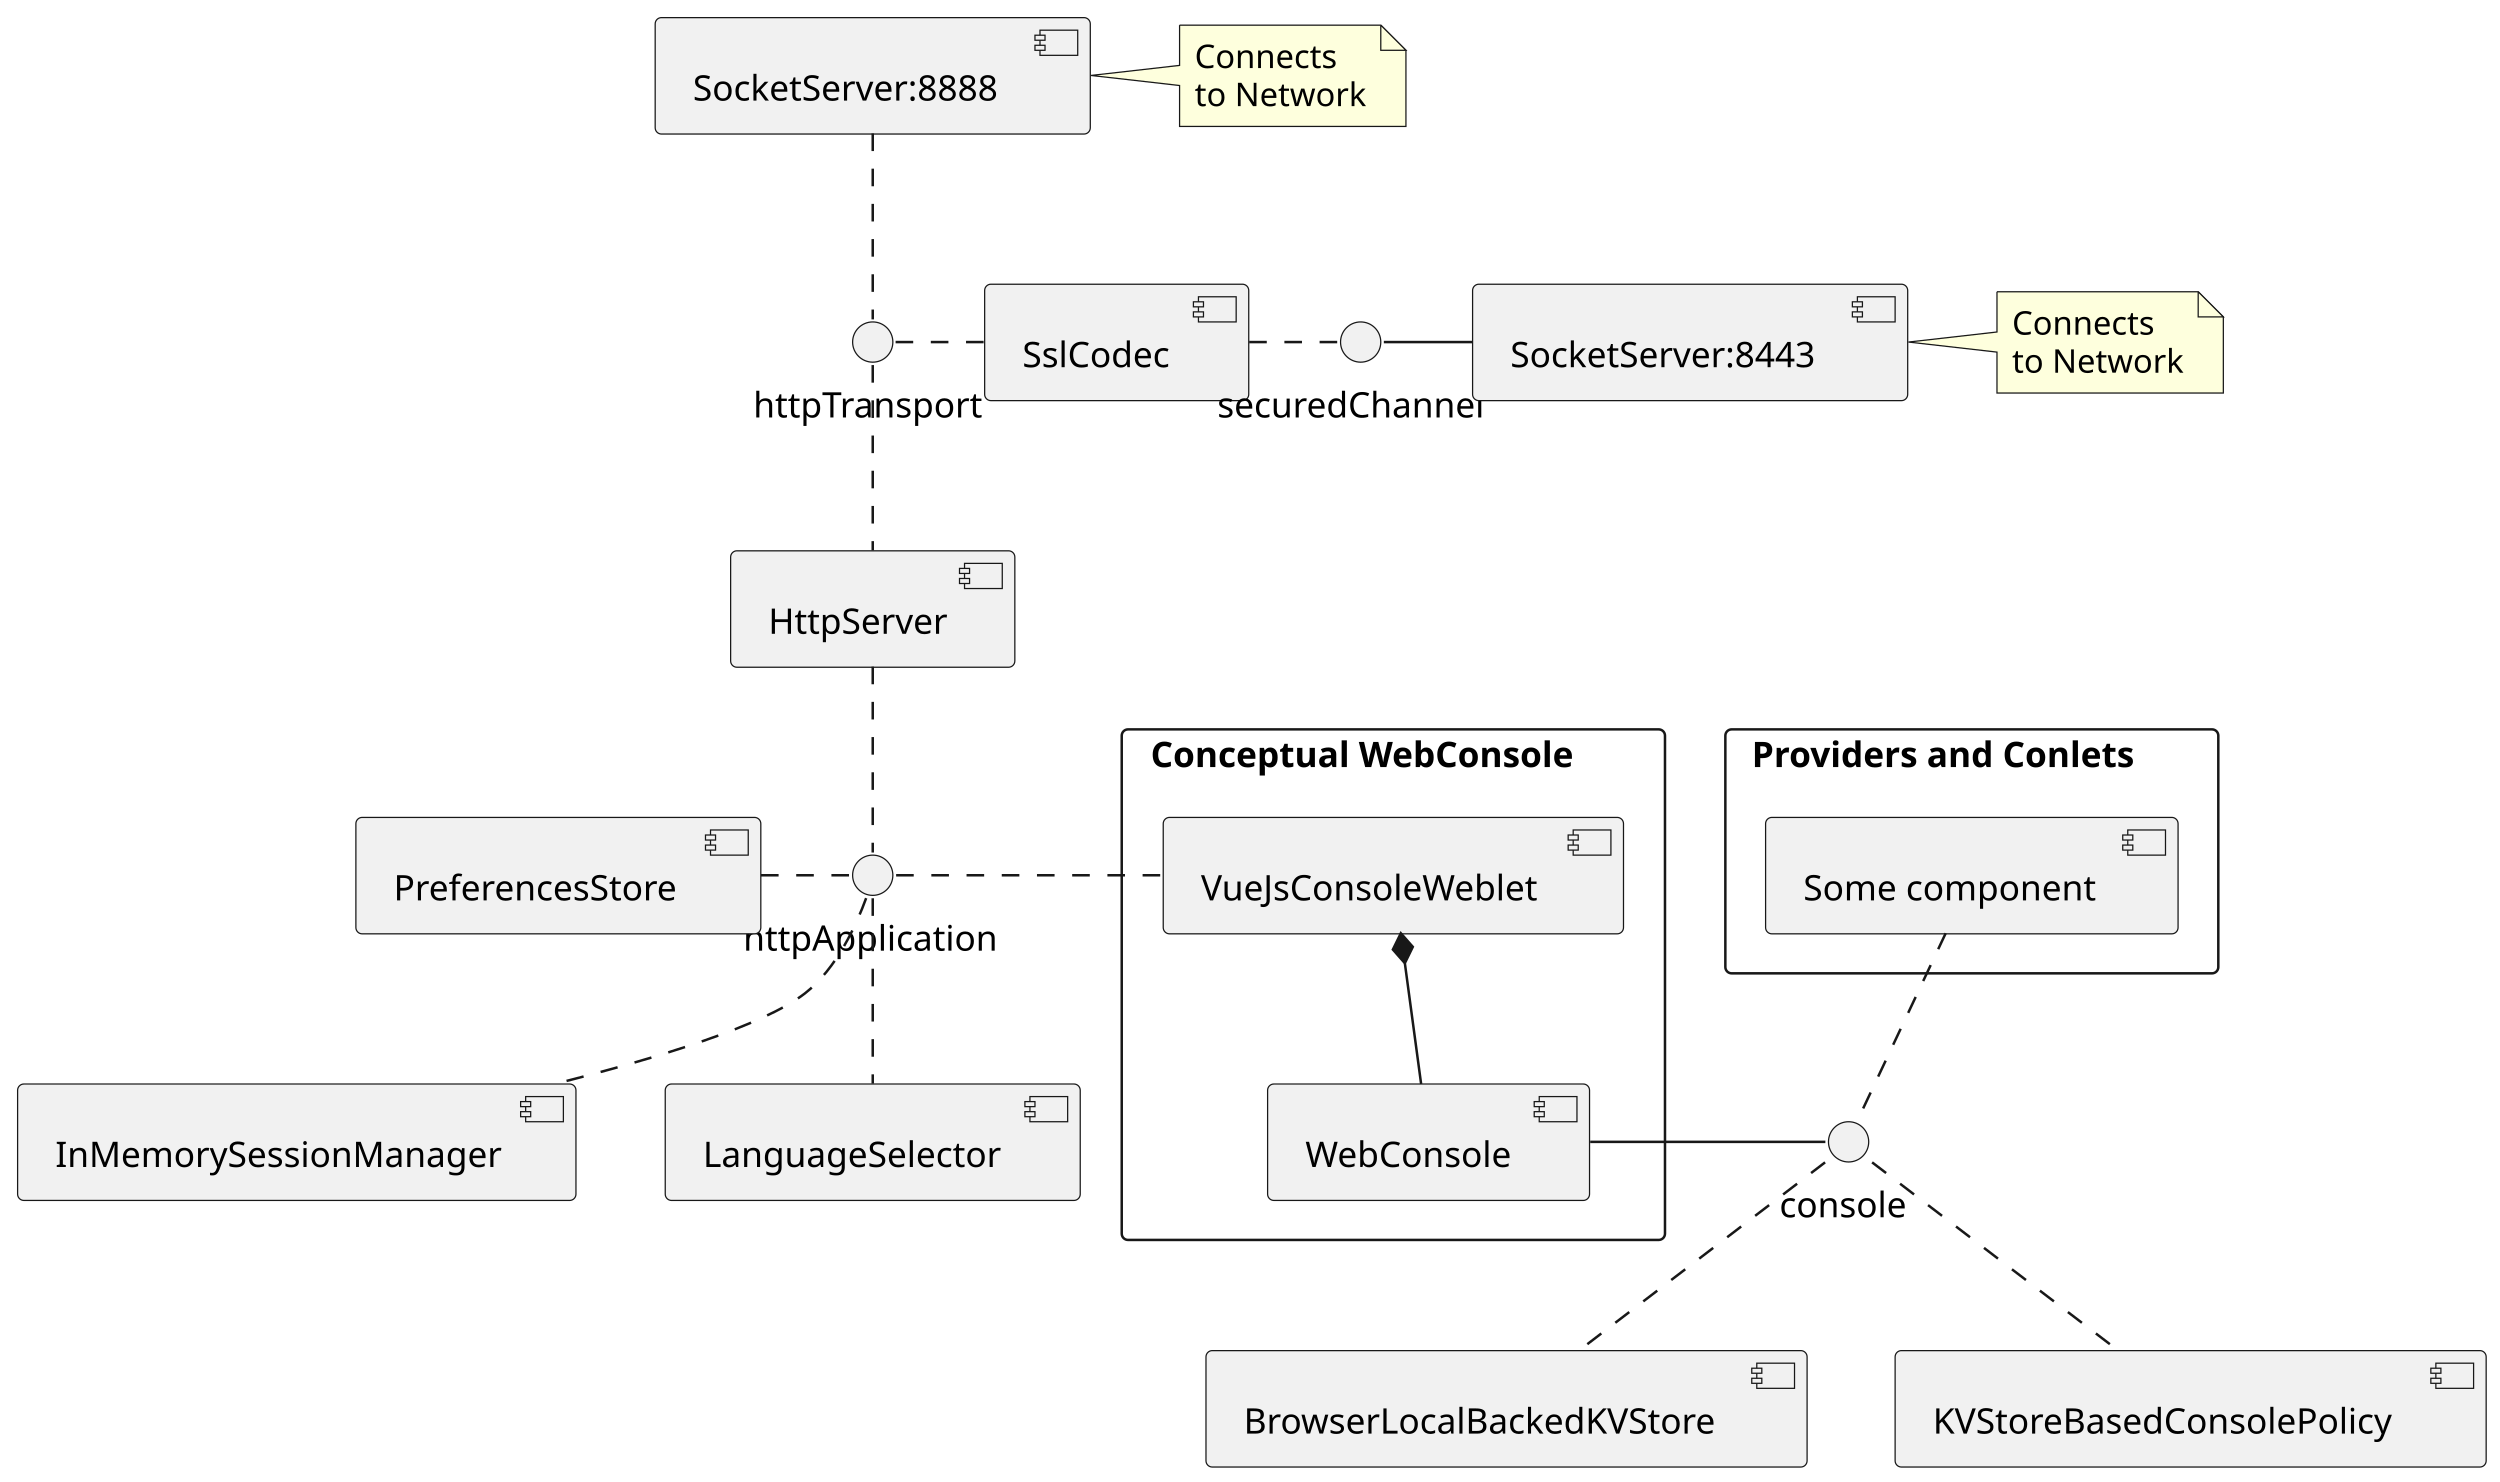
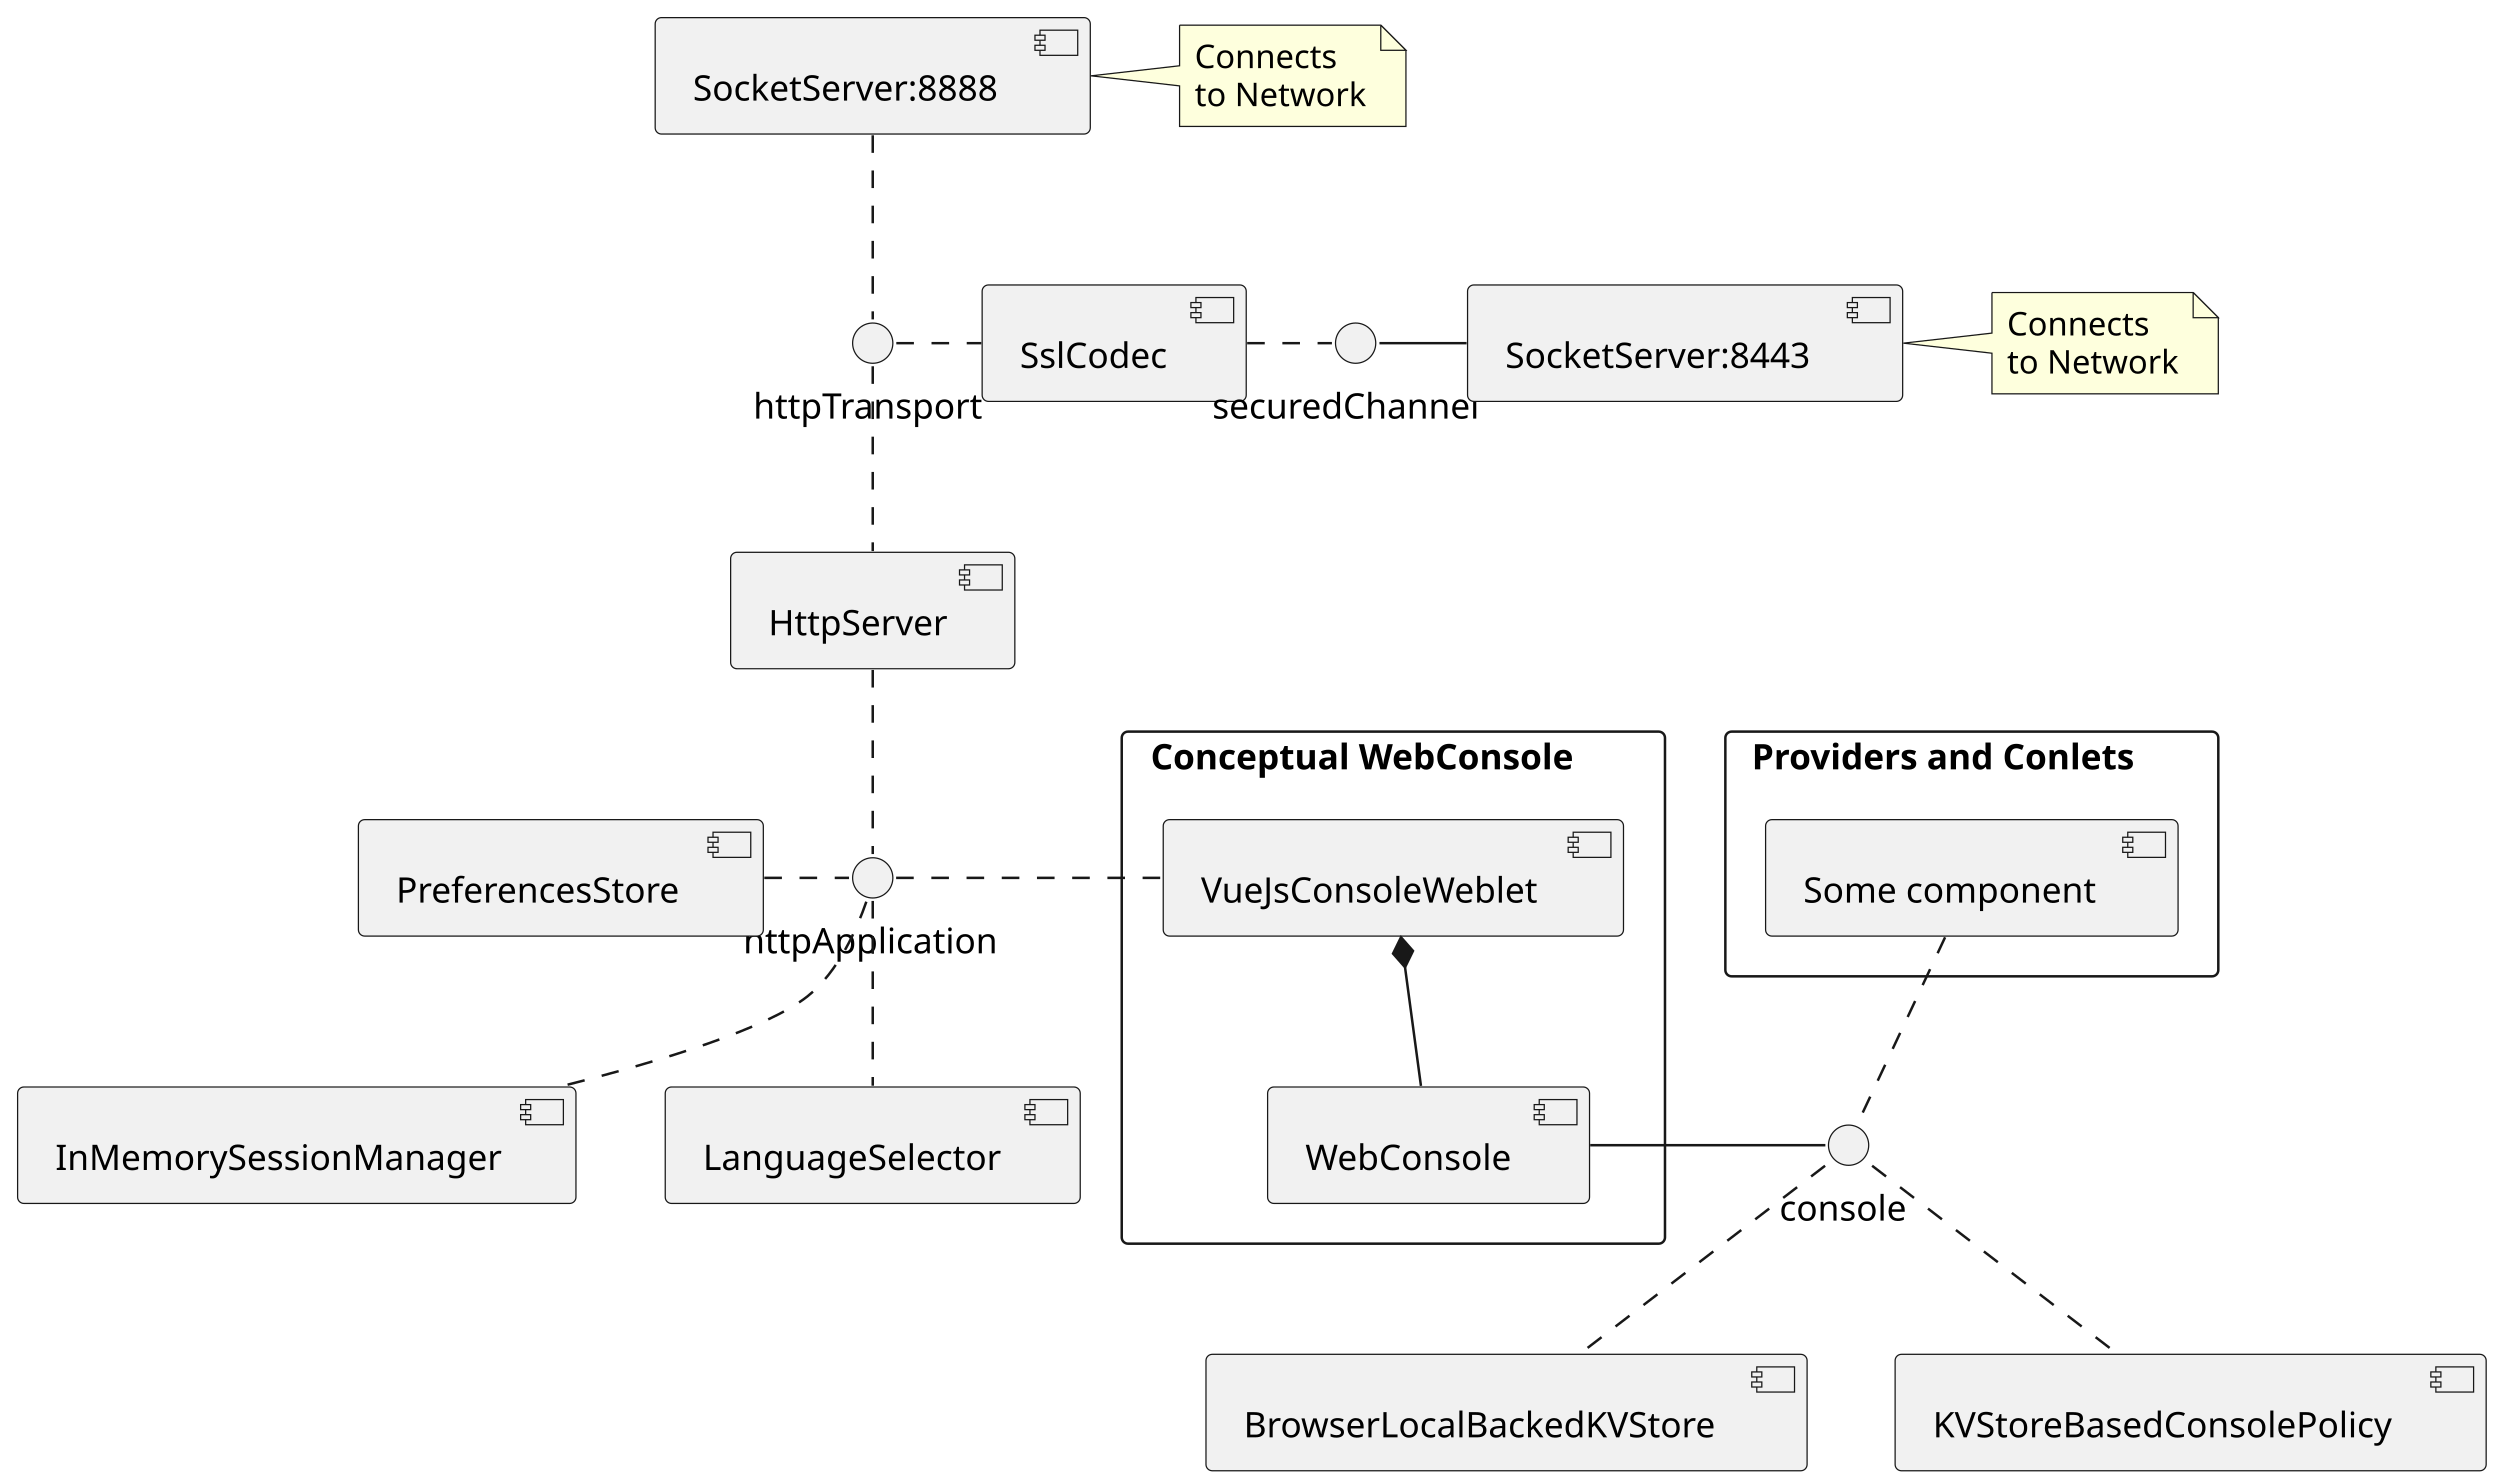
- <svg xmlns="http://www.w3.org/2000/svg" contentStyleType="text/css" height="589px" preserveAspectRatio="none" style="width:994px;height:589px;background:#FFFFFF;" version="1.1" viewBox="0 0 994 589" width="994px" zoomAndPan="magnify">
+ <svg xmlns="http://www.w3.org/2000/svg" contentStyleType="text/css" height="590px" preserveAspectRatio="none" style="width:994px;height:590px;background:#FFFFFF;" version="1.1" viewBox="0 0 994 590" width="994px" zoomAndPan="magnify">
  <defs />
  <g>
    <g id="cluster_Conceptual WebConsole">
-       <rect fill="none" height="203" rx="2.5" ry="2.5" style="stroke:#181818;stroke-width:1.0;" width="216" x="446" y="290" />
-       <text fill="#000000" font-family="sans-serif" font-size="14" font-weight="bold" lengthAdjust="spacing" textLength="193" x="457.5" y="304.995">Conceptual WebConsole</text>
+       <rect fill="none" height="203.59" rx="2.5" ry="2.5" style="stroke:#181818;stroke-width:1.0;" width="216" x="446" y="290.89" />
+       <text fill="#000000" font-family="sans-serif" font-size="14" font-weight="bold" lengthAdjust="spacing" textLength="193" x="457.5" y="305.885">Conceptual WebConsole</text>
    </g>
    <g id="cluster_Providers and Conlets">
-       <rect fill="none" height="97" rx="2.5" ry="2.5" style="stroke:#181818;stroke-width:1.0;" width="196" x="686" y="290" />
-       <text fill="#000000" font-family="sans-serif" font-size="14" font-weight="bold" lengthAdjust="spacing" textLength="175" x="696.5" y="304.995">Providers and Conlets</text>
+       <rect fill="none" height="97.3" rx="2.5" ry="2.5" style="stroke:#181818;stroke-width:1.0;" width="196" x="686" y="290.89" />
+       <text fill="#000000" font-family="sans-serif" font-size="14" font-weight="bold" lengthAdjust="spacing" textLength="175" x="696.5" y="305.885">Providers and Conlets</text>
    </g>
    <g id="elem_VueJsConsoleWeblet">
-       <rect fill="#F1F1F1" height="46.297" rx="2.5" ry="2.5" style="stroke:#181818;stroke-width:0.5;" width="183" x="462.5" y="325" />
-       <rect fill="#F1F1F1" height="10" style="stroke:#181818;stroke-width:0.5;" width="15" x="625.5" y="330" />
-       <rect fill="#F1F1F1" height="2" style="stroke:#181818;stroke-width:0.5;" width="4" x="623.5" y="332" />
-       <rect fill="#F1F1F1" height="2" style="stroke:#181818;stroke-width:0.5;" width="4" x="623.5" y="336" />
-       <text fill="#000000" font-family="sans-serif" font-size="14" lengthAdjust="spacing" textLength="143" x="477.5" y="357.995">VueJsConsoleWeblet</text>
+       <rect fill="#F1F1F1" height="46.297" rx="2.5" ry="2.5" style="stroke:#181818;stroke-width:0.5;" width="183" x="462.5" y="325.89" />
+       <rect fill="#F1F1F1" height="10" style="stroke:#181818;stroke-width:0.5;" width="15" x="625.5" y="330.89" />
+       <rect fill="#F1F1F1" height="2" style="stroke:#181818;stroke-width:0.5;" width="4" x="623.5" y="332.89" />
+       <rect fill="#F1F1F1" height="2" style="stroke:#181818;stroke-width:0.5;" width="4" x="623.5" y="336.89" />
+       <text fill="#000000" font-family="sans-serif" font-size="14" lengthAdjust="spacing" textLength="143" x="477.5" y="358.885">VueJsConsoleWeblet</text>
    </g>
    <g id="elem_WebConsole">
-       <rect fill="#F1F1F1" height="46.297" rx="2.5" ry="2.5" style="stroke:#181818;stroke-width:0.5;" width="128" x="504" y="431" />
-       <rect fill="#F1F1F1" height="10" style="stroke:#181818;stroke-width:0.5;" width="15" x="612" y="436" />
-       <rect fill="#F1F1F1" height="2" style="stroke:#181818;stroke-width:0.5;" width="4" x="610" y="438" />
-       <rect fill="#F1F1F1" height="2" style="stroke:#181818;stroke-width:0.5;" width="4" x="610" y="442" />
-       <text fill="#000000" font-family="sans-serif" font-size="14" lengthAdjust="spacing" textLength="88" x="519" y="463.995">WebConsole</text>
+       <rect fill="#F1F1F1" height="46.297" rx="2.5" ry="2.5" style="stroke:#181818;stroke-width:0.5;" width="128" x="504" y="432.19" />
+       <rect fill="#F1F1F1" height="10" style="stroke:#181818;stroke-width:0.5;" width="15" x="612" y="437.19" />
+       <rect fill="#F1F1F1" height="2" style="stroke:#181818;stroke-width:0.5;" width="4" x="610" y="439.19" />
+       <rect fill="#F1F1F1" height="2" style="stroke:#181818;stroke-width:0.5;" width="4" x="610" y="443.19" />
+       <text fill="#000000" font-family="sans-serif" font-size="14" lengthAdjust="spacing" textLength="88" x="519" y="465.185">WebConsole</text>
    </g>
    <g id="elem_Some component">
-       <rect fill="#F1F1F1" height="46.297" rx="2.5" ry="2.5" style="stroke:#181818;stroke-width:0.5;" width="164" x="702" y="325" />
-       <rect fill="#F1F1F1" height="10" style="stroke:#181818;stroke-width:0.5;" width="15" x="846" y="330" />
-       <rect fill="#F1F1F1" height="2" style="stroke:#181818;stroke-width:0.5;" width="4" x="844" y="332" />
-       <rect fill="#F1F1F1" height="2" style="stroke:#181818;stroke-width:0.5;" width="4" x="844" y="336" />
-       <text fill="#000000" font-family="sans-serif" font-size="14" lengthAdjust="spacing" textLength="124" x="717" y="357.995">Some component</text>
+       <rect fill="#F1F1F1" height="46.297" rx="2.5" ry="2.5" style="stroke:#181818;stroke-width:0.5;" width="164" x="702" y="325.89" />
+       <rect fill="#F1F1F1" height="10" style="stroke:#181818;stroke-width:0.5;" width="15" x="846" y="330.89" />
+       <rect fill="#F1F1F1" height="2" style="stroke:#181818;stroke-width:0.5;" width="4" x="844" y="332.89" />
+       <rect fill="#F1F1F1" height="2" style="stroke:#181818;stroke-width:0.5;" width="4" x="844" y="336.89" />
+       <text fill="#000000" font-family="sans-serif" font-size="14" lengthAdjust="spacing" textLength="124" x="717" y="358.885">Some component</text>
    </g>
    <g id="elem_hT">
-       <ellipse cx="347" cy="136" fill="#F1F1F1" rx="8" ry="8" style="stroke:#181818;stroke-width:0.5;" />
-       <text fill="#000000" font-family="sans-serif" font-size="14" lengthAdjust="spacing" textLength="95" x="299.5" y="165.995">httpTransport</text>
+       <ellipse cx="347" cy="136.44" fill="#F1F1F1" rx="8" ry="8" style="stroke:#181818;stroke-width:0.5;" />
+       <text fill="#000000" font-family="sans-serif" font-size="14" lengthAdjust="spacing" textLength="95" x="299.5" y="166.435">httpTransport</text>
    </g>
    <g id="elem_SocketServer:8888">
      <rect fill="#F1F1F1" height="46.297" rx="2.5" ry="2.5" style="stroke:#181818;stroke-width:0.5;" width="173" x="260.5" y="7" />
      <rect fill="#F1F1F1" height="10" style="stroke:#181818;stroke-width:0.5;" width="15" x="413.5" y="12" />
      <rect fill="#F1F1F1" height="2" style="stroke:#181818;stroke-width:0.5;" width="4" x="411.5" y="14" />
      <rect fill="#F1F1F1" height="2" style="stroke:#181818;stroke-width:0.5;" width="4" x="411.5" y="18" />
      <text fill="#000000" font-family="sans-serif" font-size="14" lengthAdjust="spacing" textLength="133" x="275.5" y="39.995">SocketServer:8888</text>
    </g>
    <g id="elem_GMN6">
-       <path d="M469,10 L469,26 L433.76,30 L469,34 L469,50.266 A0,0 0 0 0 469,50.266 L559,50.266 A0,0 0 0 0 559,50.266 L559,20 L549,10 L469,10 A0,0 0 0 0 469,10 " fill="#FEFFDD" style="stroke:#181818;stroke-width:0.5;" />
-       <path d="M549,10 L549,20 L559,20 L549,10 " fill="#FEFFDD" style="stroke:#181818;stroke-width:0.5;" />
-       <text fill="#000000" font-family="sans-serif" font-size="13" lengthAdjust="spacing" textLength="60" x="475" y="27.067">Connects</text>
-       <text fill="#000000" font-family="sans-serif" font-size="13" lengthAdjust="spacing" textLength="69" x="475" y="42.2">to Network</text>
+       <path d="M469,10.01 L469,26.15 L433.76,30.15 L469,34.15 L469,50.276 A0,0 0 0 0 469,50.276 L559,50.276 A0,0 0 0 0 559,50.276 L559,20.01 L549,10.01 L469,10.01 A0,0 0 0 0 469,10.01 " fill="#FEFFDD" style="stroke:#181818;stroke-width:0.5;" />
+       <path d="M549,10.01 L549,20.01 L559,20.01 L549,10.01 " fill="#FEFFDD" style="stroke:#181818;stroke-width:0.5;" />
+       <text fill="#000000" font-family="sans-serif" font-size="13" lengthAdjust="spacing" textLength="60" x="475" y="27.077">Connects</text>
+       <text fill="#000000" font-family="sans-serif" font-size="13" lengthAdjust="spacing" textLength="69" x="475" y="42.21">to Network</text>
    </g>
    <g id="elem_SslCodec">
-       <rect fill="#F1F1F1" height="46.297" rx="2.5" ry="2.5" style="stroke:#181818;stroke-width:0.5;" width="105" x="391.5" y="113" />
-       <rect fill="#F1F1F1" height="10" style="stroke:#181818;stroke-width:0.5;" width="15" x="476.5" y="118" />
-       <rect fill="#F1F1F1" height="2" style="stroke:#181818;stroke-width:0.5;" width="4" x="474.5" y="120" />
-       <rect fill="#F1F1F1" height="2" style="stroke:#181818;stroke-width:0.5;" width="4" x="474.5" y="124" />
-       <text fill="#000000" font-family="sans-serif" font-size="14" lengthAdjust="spacing" textLength="65" x="406.5" y="145.995">SslCodec</text>
+       <rect fill="#F1F1F1" height="46.297" rx="2.5" ry="2.5" style="stroke:#181818;stroke-width:0.5;" width="105" x="390.5" y="113.3" />
+       <rect fill="#F1F1F1" height="10" style="stroke:#181818;stroke-width:0.5;" width="15" x="475.5" y="118.3" />
+       <rect fill="#F1F1F1" height="2" style="stroke:#181818;stroke-width:0.5;" width="4" x="473.5" y="120.3" />
+       <rect fill="#F1F1F1" height="2" style="stroke:#181818;stroke-width:0.5;" width="4" x="473.5" y="124.3" />
+       <text fill="#000000" font-family="sans-serif" font-size="14" lengthAdjust="spacing" textLength="65" x="405.5" y="146.295">SslCodec</text>
    </g>
    <g id="elem_sC">
-       <ellipse cx="541" cy="136" fill="#F1F1F1" rx="8" ry="8" style="stroke:#181818;stroke-width:0.5;" />
-       <text fill="#000000" font-family="sans-serif" font-size="14" lengthAdjust="spacing" textLength="114" x="484" y="165.995">securedChannel</text>
+       <ellipse cx="539" cy="136.44" fill="#F1F1F1" rx="8" ry="8" style="stroke:#181818;stroke-width:0.5;" />
+       <text fill="#000000" font-family="sans-serif" font-size="14" lengthAdjust="spacing" textLength="114" x="482" y="166.435">securedChannel</text>
    </g>
    <g id="elem_SocketServer:8443">
-       <rect fill="#F1F1F1" height="46.297" rx="2.5" ry="2.5" style="stroke:#181818;stroke-width:0.5;" width="173" x="585.5" y="113" />
-       <rect fill="#F1F1F1" height="10" style="stroke:#181818;stroke-width:0.5;" width="15" x="738.5" y="118" />
-       <rect fill="#F1F1F1" height="2" style="stroke:#181818;stroke-width:0.5;" width="4" x="736.5" y="120" />
-       <rect fill="#F1F1F1" height="2" style="stroke:#181818;stroke-width:0.5;" width="4" x="736.5" y="124" />
-       <text fill="#000000" font-family="sans-serif" font-size="14" lengthAdjust="spacing" textLength="133" x="600.5" y="145.995">SocketServer:8443</text>
+       <rect fill="#F1F1F1" height="46.297" rx="2.5" ry="2.5" style="stroke:#181818;stroke-width:0.5;" width="173" x="583.5" y="113.3" />
+       <rect fill="#F1F1F1" height="10" style="stroke:#181818;stroke-width:0.5;" width="15" x="736.5" y="118.3" />
+       <rect fill="#F1F1F1" height="2" style="stroke:#181818;stroke-width:0.5;" width="4" x="734.5" y="120.3" />
+       <rect fill="#F1F1F1" height="2" style="stroke:#181818;stroke-width:0.5;" width="4" x="734.5" y="124.3" />
+       <text fill="#000000" font-family="sans-serif" font-size="14" lengthAdjust="spacing" textLength="133" x="598.5" y="146.295">SocketServer:8443</text>
    </g>
    <g id="elem_GMN16">
-       <path d="M794,116 L794,132 L758.76,136 L794,140 L794,156.266 A0,0 0 0 0 794,156.266 L884,156.266 A0,0 0 0 0 884,156.266 L884,126 L874,116 L794,116 A0,0 0 0 0 794,116 " fill="#FEFFDD" style="stroke:#181818;stroke-width:0.5;" />
-       <path d="M874,116 L874,126 L884,126 L874,116 " fill="#FEFFDD" style="stroke:#181818;stroke-width:0.5;" />
-       <text fill="#000000" font-family="sans-serif" font-size="13" lengthAdjust="spacing" textLength="60" x="800" y="133.067">Connects</text>
-       <text fill="#000000" font-family="sans-serif" font-size="13" lengthAdjust="spacing" textLength="69" x="800" y="148.2">to Network</text>
+       <path d="M792,116.31 L792,132.44 L756.76,136.44 L792,140.44 L792,156.576 A0,0 0 0 0 792,156.576 L882,156.576 A0,0 0 0 0 882,156.576 L882,126.31 L872,116.31 L792,116.31 A0,0 0 0 0 792,116.31 " fill="#FEFFDD" style="stroke:#181818;stroke-width:0.5;" />
+       <path d="M872,116.31 L872,126.31 L882,126.31 L872,116.31 " fill="#FEFFDD" style="stroke:#181818;stroke-width:0.5;" />
+       <text fill="#000000" font-family="sans-serif" font-size="13" lengthAdjust="spacing" textLength="60" x="798" y="133.377">Connects</text>
+       <text fill="#000000" font-family="sans-serif" font-size="13" lengthAdjust="spacing" textLength="69" x="798" y="148.51">to Network</text>
    </g>
    <g id="elem_HttpServer">
-       <rect fill="#F1F1F1" height="46.297" rx="2.5" ry="2.5" style="stroke:#181818;stroke-width:0.5;" width="113" x="290.5" y="219" />
-       <rect fill="#F1F1F1" height="10" style="stroke:#181818;stroke-width:0.5;" width="15" x="383.5" y="224" />
-       <rect fill="#F1F1F1" height="2" style="stroke:#181818;stroke-width:0.5;" width="4" x="381.5" y="226" />
-       <rect fill="#F1F1F1" height="2" style="stroke:#181818;stroke-width:0.5;" width="4" x="381.5" y="230" />
-       <text fill="#000000" font-family="sans-serif" font-size="14" lengthAdjust="spacing" textLength="73" x="305.5" y="251.995">HttpServer</text>
+       <rect fill="#F1F1F1" height="46.297" rx="2.5" ry="2.5" style="stroke:#181818;stroke-width:0.5;" width="113" x="290.5" y="219.59" />
+       <rect fill="#F1F1F1" height="10" style="stroke:#181818;stroke-width:0.5;" width="15" x="383.5" y="224.59" />
+       <rect fill="#F1F1F1" height="2" style="stroke:#181818;stroke-width:0.5;" width="4" x="381.5" y="226.59" />
+       <rect fill="#F1F1F1" height="2" style="stroke:#181818;stroke-width:0.5;" width="4" x="381.5" y="230.59" />
+       <text fill="#000000" font-family="sans-serif" font-size="14" lengthAdjust="spacing" textLength="73" x="305.5" y="252.585">HttpServer</text>
    </g>
    <g id="elem_http">
-       <ellipse cx="347" cy="348" fill="#F1F1F1" rx="8" ry="8" style="stroke:#181818;stroke-width:0.5;" />
-       <text fill="#000000" font-family="sans-serif" font-size="14" lengthAdjust="spacing" textLength="103" x="295.5" y="377.995">httpApplication</text>
+       <ellipse cx="347" cy="349.04" fill="#F1F1F1" rx="8" ry="8" style="stroke:#181818;stroke-width:0.5;" />
+       <text fill="#000000" font-family="sans-serif" font-size="14" lengthAdjust="spacing" textLength="103" x="295.5" y="379.035">httpApplication</text>
    </g>
    <g id="elem_PreferencesStore">
-       <rect fill="#F1F1F1" height="46.297" rx="2.5" ry="2.5" style="stroke:#181818;stroke-width:0.5;" width="161" x="141.5" y="325" />
-       <rect fill="#F1F1F1" height="10" style="stroke:#181818;stroke-width:0.5;" width="15" x="282.5" y="330" />
-       <rect fill="#F1F1F1" height="2" style="stroke:#181818;stroke-width:0.5;" width="4" x="280.5" y="332" />
-       <rect fill="#F1F1F1" height="2" style="stroke:#181818;stroke-width:0.5;" width="4" x="280.5" y="336" />
-       <text fill="#000000" font-family="sans-serif" font-size="14" lengthAdjust="spacing" textLength="121" x="156.5" y="357.995">PreferencesStore</text>
+       <rect fill="#F1F1F1" height="46.297" rx="2.5" ry="2.5" style="stroke:#181818;stroke-width:0.5;" width="161" x="142.5" y="325.89" />
+       <rect fill="#F1F1F1" height="10" style="stroke:#181818;stroke-width:0.5;" width="15" x="283.5" y="330.89" />
+       <rect fill="#F1F1F1" height="2" style="stroke:#181818;stroke-width:0.5;" width="4" x="281.5" y="332.89" />
+       <rect fill="#F1F1F1" height="2" style="stroke:#181818;stroke-width:0.5;" width="4" x="281.5" y="336.89" />
+       <text fill="#000000" font-family="sans-serif" font-size="14" lengthAdjust="spacing" textLength="121" x="157.5" y="358.885">PreferencesStore</text>
    </g>
    <g id="elem_InMemorySessionManager">
-       <rect fill="#F1F1F1" height="46.297" rx="2.5" ry="2.5" style="stroke:#181818;stroke-width:0.5;" width="222" x="7" y="431" />
-       <rect fill="#F1F1F1" height="10" style="stroke:#181818;stroke-width:0.5;" width="15" x="209" y="436" />
-       <rect fill="#F1F1F1" height="2" style="stroke:#181818;stroke-width:0.5;" width="4" x="207" y="438" />
-       <rect fill="#F1F1F1" height="2" style="stroke:#181818;stroke-width:0.5;" width="4" x="207" y="442" />
-       <text fill="#000000" font-family="sans-serif" font-size="14" lengthAdjust="spacing" textLength="182" x="22" y="463.995">InMemorySessionManager</text>
+       <rect fill="#F1F1F1" height="46.297" rx="2.5" ry="2.5" style="stroke:#181818;stroke-width:0.5;" width="222" x="7" y="432.19" />
+       <rect fill="#F1F1F1" height="10" style="stroke:#181818;stroke-width:0.5;" width="15" x="209" y="437.19" />
+       <rect fill="#F1F1F1" height="2" style="stroke:#181818;stroke-width:0.5;" width="4" x="207" y="439.19" />
+       <rect fill="#F1F1F1" height="2" style="stroke:#181818;stroke-width:0.5;" width="4" x="207" y="443.19" />
+       <text fill="#000000" font-family="sans-serif" font-size="14" lengthAdjust="spacing" textLength="182" x="22" y="465.185">InMemorySessionManager</text>
    </g>
    <g id="elem_LanguageSelector">
-       <rect fill="#F1F1F1" height="46.297" rx="2.5" ry="2.5" style="stroke:#181818;stroke-width:0.5;" width="165" x="264.5" y="431" />
-       <rect fill="#F1F1F1" height="10" style="stroke:#181818;stroke-width:0.5;" width="15" x="409.5" y="436" />
-       <rect fill="#F1F1F1" height="2" style="stroke:#181818;stroke-width:0.5;" width="4" x="407.5" y="438" />
-       <rect fill="#F1F1F1" height="2" style="stroke:#181818;stroke-width:0.5;" width="4" x="407.5" y="442" />
-       <text fill="#000000" font-family="sans-serif" font-size="14" lengthAdjust="spacing" textLength="125" x="279.5" y="463.995">LanguageSelector</text>
+       <rect fill="#F1F1F1" height="46.297" rx="2.5" ry="2.5" style="stroke:#181818;stroke-width:0.5;" width="165" x="264.5" y="432.19" />
+       <rect fill="#F1F1F1" height="10" style="stroke:#181818;stroke-width:0.5;" width="15" x="409.5" y="437.19" />
+       <rect fill="#F1F1F1" height="2" style="stroke:#181818;stroke-width:0.5;" width="4" x="407.5" y="439.19" />
+       <rect fill="#F1F1F1" height="2" style="stroke:#181818;stroke-width:0.5;" width="4" x="407.5" y="443.19" />
+       <text fill="#000000" font-family="sans-serif" font-size="14" lengthAdjust="spacing" textLength="125" x="279.5" y="465.185">LanguageSelector</text>
    </g>
    <g id="elem_con">
-       <ellipse cx="735" cy="454" fill="#F1F1F1" rx="8" ry="8" style="stroke:#181818;stroke-width:0.5;" />
-       <text fill="#000000" font-family="sans-serif" font-size="14" lengthAdjust="spacing" textLength="55" x="707.5" y="483.995">console</text>
+       <ellipse cx="735" cy="455.33" fill="#F1F1F1" rx="8" ry="8" style="stroke:#181818;stroke-width:0.5;" />
+       <text fill="#000000" font-family="sans-serif" font-size="14" lengthAdjust="spacing" textLength="55" x="707.5" y="485.325">console</text>
    </g>
    <g id="elem_BrowserLocalBackedKVStore">
-       <rect fill="#F1F1F1" height="46.297" rx="2.5" ry="2.5" style="stroke:#181818;stroke-width:0.5;" width="239" x="479.5" y="537" />
-       <rect fill="#F1F1F1" height="10" style="stroke:#181818;stroke-width:0.5;" width="15" x="698.5" y="542" />
-       <rect fill="#F1F1F1" height="2" style="stroke:#181818;stroke-width:0.5;" width="4" x="696.5" y="544" />
-       <rect fill="#F1F1F1" height="2" style="stroke:#181818;stroke-width:0.5;" width="4" x="696.5" y="548" />
-       <text fill="#000000" font-family="sans-serif" font-size="14" lengthAdjust="spacing" textLength="199" x="494.5" y="569.995">BrowserLocalBackedKVStore</text>
+       <rect fill="#F1F1F1" height="46.297" rx="2.5" ry="2.5" style="stroke:#181818;stroke-width:0.5;" width="239" x="479.5" y="538.48" />
+       <rect fill="#F1F1F1" height="10" style="stroke:#181818;stroke-width:0.5;" width="15" x="698.5" y="543.48" />
+       <rect fill="#F1F1F1" height="2" style="stroke:#181818;stroke-width:0.5;" width="4" x="696.5" y="545.48" />
+       <rect fill="#F1F1F1" height="2" style="stroke:#181818;stroke-width:0.5;" width="4" x="696.5" y="549.48" />
+       <text fill="#000000" font-family="sans-serif" font-size="14" lengthAdjust="spacing" textLength="199" x="494.5" y="571.475">BrowserLocalBackedKVStore</text>
    </g>
    <g id="elem_KVStoreBasedConsolePolicy">
-       <rect fill="#F1F1F1" height="46.297" rx="2.5" ry="2.5" style="stroke:#181818;stroke-width:0.5;" width="235" x="753.5" y="537" />
-       <rect fill="#F1F1F1" height="10" style="stroke:#181818;stroke-width:0.5;" width="15" x="968.5" y="542" />
-       <rect fill="#F1F1F1" height="2" style="stroke:#181818;stroke-width:0.5;" width="4" x="966.5" y="544" />
-       <rect fill="#F1F1F1" height="2" style="stroke:#181818;stroke-width:0.5;" width="4" x="966.5" y="548" />
-       <text fill="#000000" font-family="sans-serif" font-size="14" lengthAdjust="spacing" textLength="195" x="768.5" y="569.995">KVStoreBasedConsolePolicy</text>
+       <rect fill="#F1F1F1" height="46.297" rx="2.5" ry="2.5" style="stroke:#181818;stroke-width:0.5;" width="235" x="753.5" y="538.48" />
+       <rect fill="#F1F1F1" height="10" style="stroke:#181818;stroke-width:0.5;" width="15" x="968.5" y="543.48" />
+       <rect fill="#F1F1F1" height="2" style="stroke:#181818;stroke-width:0.5;" width="4" x="966.5" y="545.48" />
+       <rect fill="#F1F1F1" height="2" style="stroke:#181818;stroke-width:0.5;" width="4" x="966.5" y="549.48" />
+       <text fill="#000000" font-family="sans-serif" font-size="14" lengthAdjust="spacing" textLength="195" x="768.5" y="571.475">KVStoreBasedConsolePolicy</text>
    </g>
    <g id="link_SocketServer:8888_hT">
-       <path d="M347,53.06 C347,76.19 347,111.32 347,126.98 " fill="none" id="SocketServer:8888-hT" style="stroke:#181818;stroke-width:1.0;stroke-dasharray:7.0,7.0;" />
+       <path d="M347,53.78 C347,76.78 347,111.22 347,127 " fill="none" id="SocketServer:8888-hT" style="stroke:#181818;stroke-width:1.0;stroke-dasharray:7.0,7.0;" />
    </g>
    <g id="link_hT_SslCodec">
-       <path d="M356.09,136 C367.88,136 379.67,136 391.46,136 " fill="none" id="hT-SslCodec" style="stroke:#181818;stroke-width:1.0;stroke-dasharray:7.0,7.0;" />
+       <path d="M356.37,136.44 C367.65,136.44 378.93,136.44 390.21,136.44 " fill="none" id="hT-SslCodec" style="stroke:#181818;stroke-width:1.0;stroke-dasharray:7.0,7.0;" />
    </g>
    <g id="link_SslCodec_sC">
-       <path d="M496.67,136 C508.44,136 520.22,136 532,136 " fill="none" id="SslCodec-sC" style="stroke:#181818;stroke-width:1.0;stroke-dasharray:7.0,7.0;" />
+       <path d="M495.87,136.44 C507.11,136.44 518.34,136.44 529.57,136.44 " fill="none" id="SslCodec-sC" style="stroke:#181818;stroke-width:1.0;stroke-dasharray:7.0,7.0;" />
    </g>
    <g id="link_sC_SocketServer:8443">
-       <path d="M550.21,136 C561.95,136 573.68,136 585.42,136 " fill="none" id="sC-SocketServer:8443" style="stroke:#181818;stroke-width:1.0;" />
+       <path d="M548.47,136.44 C560.02,136.44 571.57,136.44 583.12,136.44 " fill="none" id="sC-SocketServer:8443" style="stroke:#181818;stroke-width:1.0;" />
    </g>
    <g id="link_hT_HttpServer">
-       <path d="M347,145.16 C347,160.87 347,195.78 347,218.85 " fill="none" id="hT-HttpServer" style="stroke:#181818;stroke-width:1.0;stroke-dasharray:7.0,7.0;" />
+       <path d="M347,145.63 C347,161.28 347,195.97 347,219.1 " fill="none" id="hT-HttpServer" style="stroke:#181818;stroke-width:1.0;stroke-dasharray:7.0,7.0;" />
    </g>
    <g id="link_HttpServer_http">
-       <path d="M347,265.06 C347,288.19 347,323.32 347,338.98 " fill="none" id="HttpServer-http" style="stroke:#181818;stroke-width:1.0;stroke-dasharray:7.0,7.0;" />
+       <path d="M347,266.37 C347,289.38 347,323.81 347,339.59 " fill="none" id="HttpServer-http" style="stroke:#181818;stroke-width:1.0;stroke-dasharray:7.0,7.0;" />
    </g>
    <g id="link_PreferencesStore_http">
-       <path d="M302.57,348 C314.37,348 326.17,348 337.97,348 " fill="none" id="PreferencesStore-http" style="stroke:#181818;stroke-width:1.0;stroke-dasharray:7.0,7.0;" />
+       <path d="M303.89,349.04 C315.12,349.04 326.34,349.04 337.57,349.04 " fill="none" id="PreferencesStore-http" style="stroke:#181818;stroke-width:1.0;stroke-dasharray:7.0,7.0;" />
    </g>
    <g id="link_http_InMemorySessionManager">
-       <path d="M344.38,357.1 C340.63,367.42 332.73,385.12 320,395 C303.6,407.72 261.9,420.59 220.61,430.96 " fill="none" id="http-InMemorySessionManager" style="stroke:#181818;stroke-width:1.0;stroke-dasharray:7.0,7.0;" />
+       <path d="M344.45,358.52 C340.88,368.92 333.41,386.38 321,396.19 C305,408.82 264.56,421.46 223.96,431.71 " fill="none" id="http-InMemorySessionManager" style="stroke:#181818;stroke-width:1.0;stroke-dasharray:7.0,7.0;" />
    </g>
    <g id="link_http_LanguageSelector">
-       <path d="M347,357.16 C347,372.87 347,407.78 347,430.85 " fill="none" id="http-LanguageSelector" style="stroke:#181818;stroke-width:1.0;stroke-dasharray:7.0,7.0;" />
+       <path d="M347,358.22 C347,373.88 347,408.56 347,431.7 " fill="none" id="http-LanguageSelector" style="stroke:#181818;stroke-width:1.0;stroke-dasharray:7.0,7.0;" />
    </g>
    <g id="link_http_VueJsConsoleWeblet">
-       <path d="M356.3,348 C391.69,348 427.09,348 462.49,348 " fill="none" id="http-VueJsConsoleWeblet" style="stroke:#181818;stroke-width:1.0;stroke-dasharray:7.0,7.0;" />
+       <path d="M356.3,349.04 C391.57,349.04 426.83,349.04 462.1,349.04 " fill="none" id="http-VueJsConsoleWeblet" style="stroke:#181818;stroke-width:1.0;stroke-dasharray:7.0,7.0;" />
    </g>
    <g id="link_VueJsConsoleWeblet_WebConsole">
-       <path d="M558.568,382.953 C560.938,400.593 562.66,413.34 565.04,430.98 " fill="none" id="VueJsConsoleWeblet-backto-WebConsole" style="stroke:#181818;stroke-width:1.0;" />
-       <polygon fill="#181818" points="556.97,371.06,553.805,377.539,558.568,382.953,561.733,376.474,556.97,371.06" style="stroke:#181818;stroke-width:1.0;" />
+       <path d="M558.638,384.563 C560.988,402.053 562.62,414.27 564.97,431.75 " fill="none" id="VueJsConsoleWeblet-backto-WebConsole" style="stroke:#181818;stroke-width:1.0;" />
+       <polygon fill="#181818" points="557.04,372.67,553.875,379.149,558.638,384.563,561.803,378.084,557.04,372.67" style="stroke:#181818;stroke-width:1.0;" />
    </g>
    <g id="link_WebConsole_con">
-       <path d="M632.26,454 C663.43,454 694.6,454 725.77,454 " fill="none" id="WebConsole-con" style="stroke:#181818;stroke-width:1.0;" />
+       <path d="M632.26,455.33 C663.43,455.33 694.6,455.33 725.77,455.33 " fill="none" id="WebConsole-con" style="stroke:#181818;stroke-width:1.0;" />
    </g>
    <g id="link_con_BrowserLocalBackedKVStore">
-       <path d="M725.65,462.15 C705.79,477.34 658.67,513.37 627.85,536.94 " fill="none" id="con-BrowserLocalBackedKVStore" style="stroke:#181818;stroke-width:1.0;stroke-dasharray:7.0,7.0;" />
+       <path d="M725.65,463.5 C705.91,478.64 659.24,514.43 628.41,538.08 " fill="none" id="con-BrowserLocalBackedKVStore" style="stroke:#181818;stroke-width:1.0;stroke-dasharray:7.0,7.0;" />
    </g>
    <g id="link_con_KVStoreBasedConsolePolicy">
-       <path d="M744.35,462.15 C764.21,477.34 811.33,513.37 842.15,536.94 " fill="none" id="con-KVStoreBasedConsolePolicy" style="stroke:#181818;stroke-width:1.0;stroke-dasharray:7.0,7.0;" />
+       <path d="M744.35,463.5 C764.09,478.64 810.76,514.43 841.59,538.08 " fill="none" id="con-KVStoreBasedConsolePolicy" style="stroke:#181818;stroke-width:1.0;stroke-dasharray:7.0,7.0;" />
    </g>
    <g id="link_Some component_con">
-       <path d="M773.61,371.06 C762.71,394.19 746.16,429.32 738.78,444.98 " fill="none" id="Some component-con" style="stroke:#181818;stroke-width:1.0;stroke-dasharray:7.0,7.0;" />
+       <path d="M773.37,372.67 C762.56,395.67 746.38,430.11 738.97,445.89 " fill="none" id="Some component-con" style="stroke:#181818;stroke-width:1.0;stroke-dasharray:7.0,7.0;" />
    </g>
  </g>
</svg>
